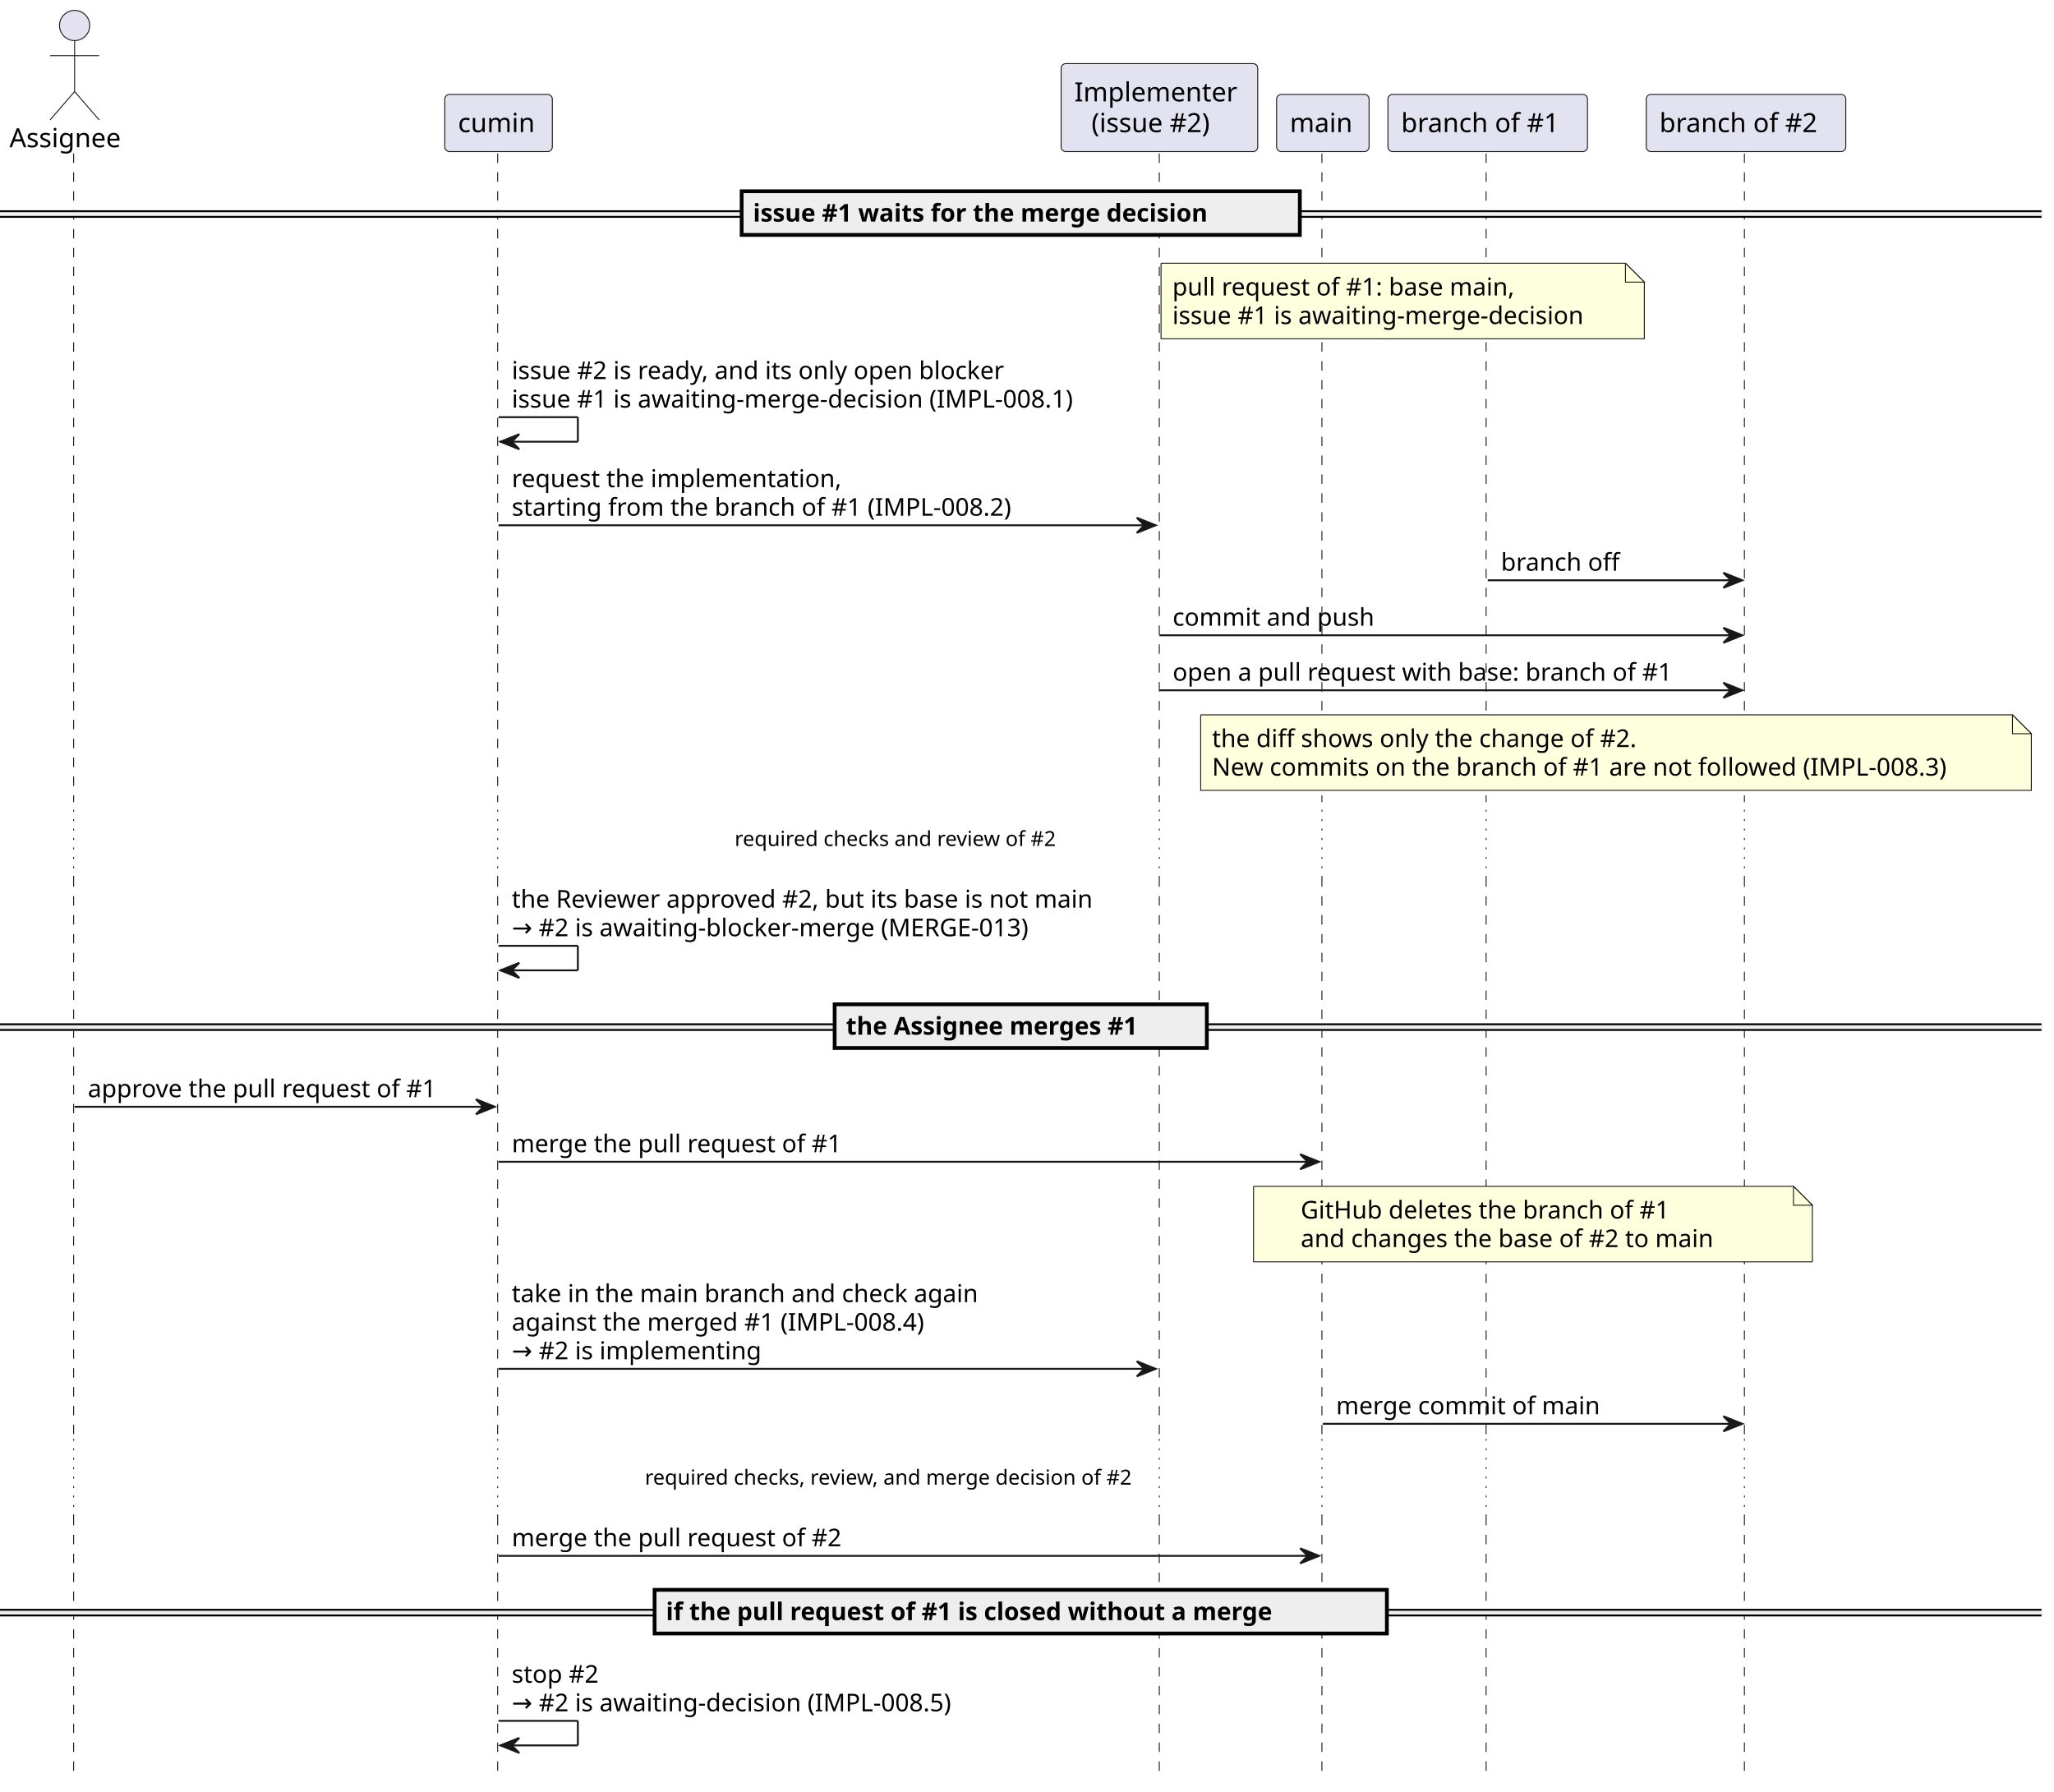
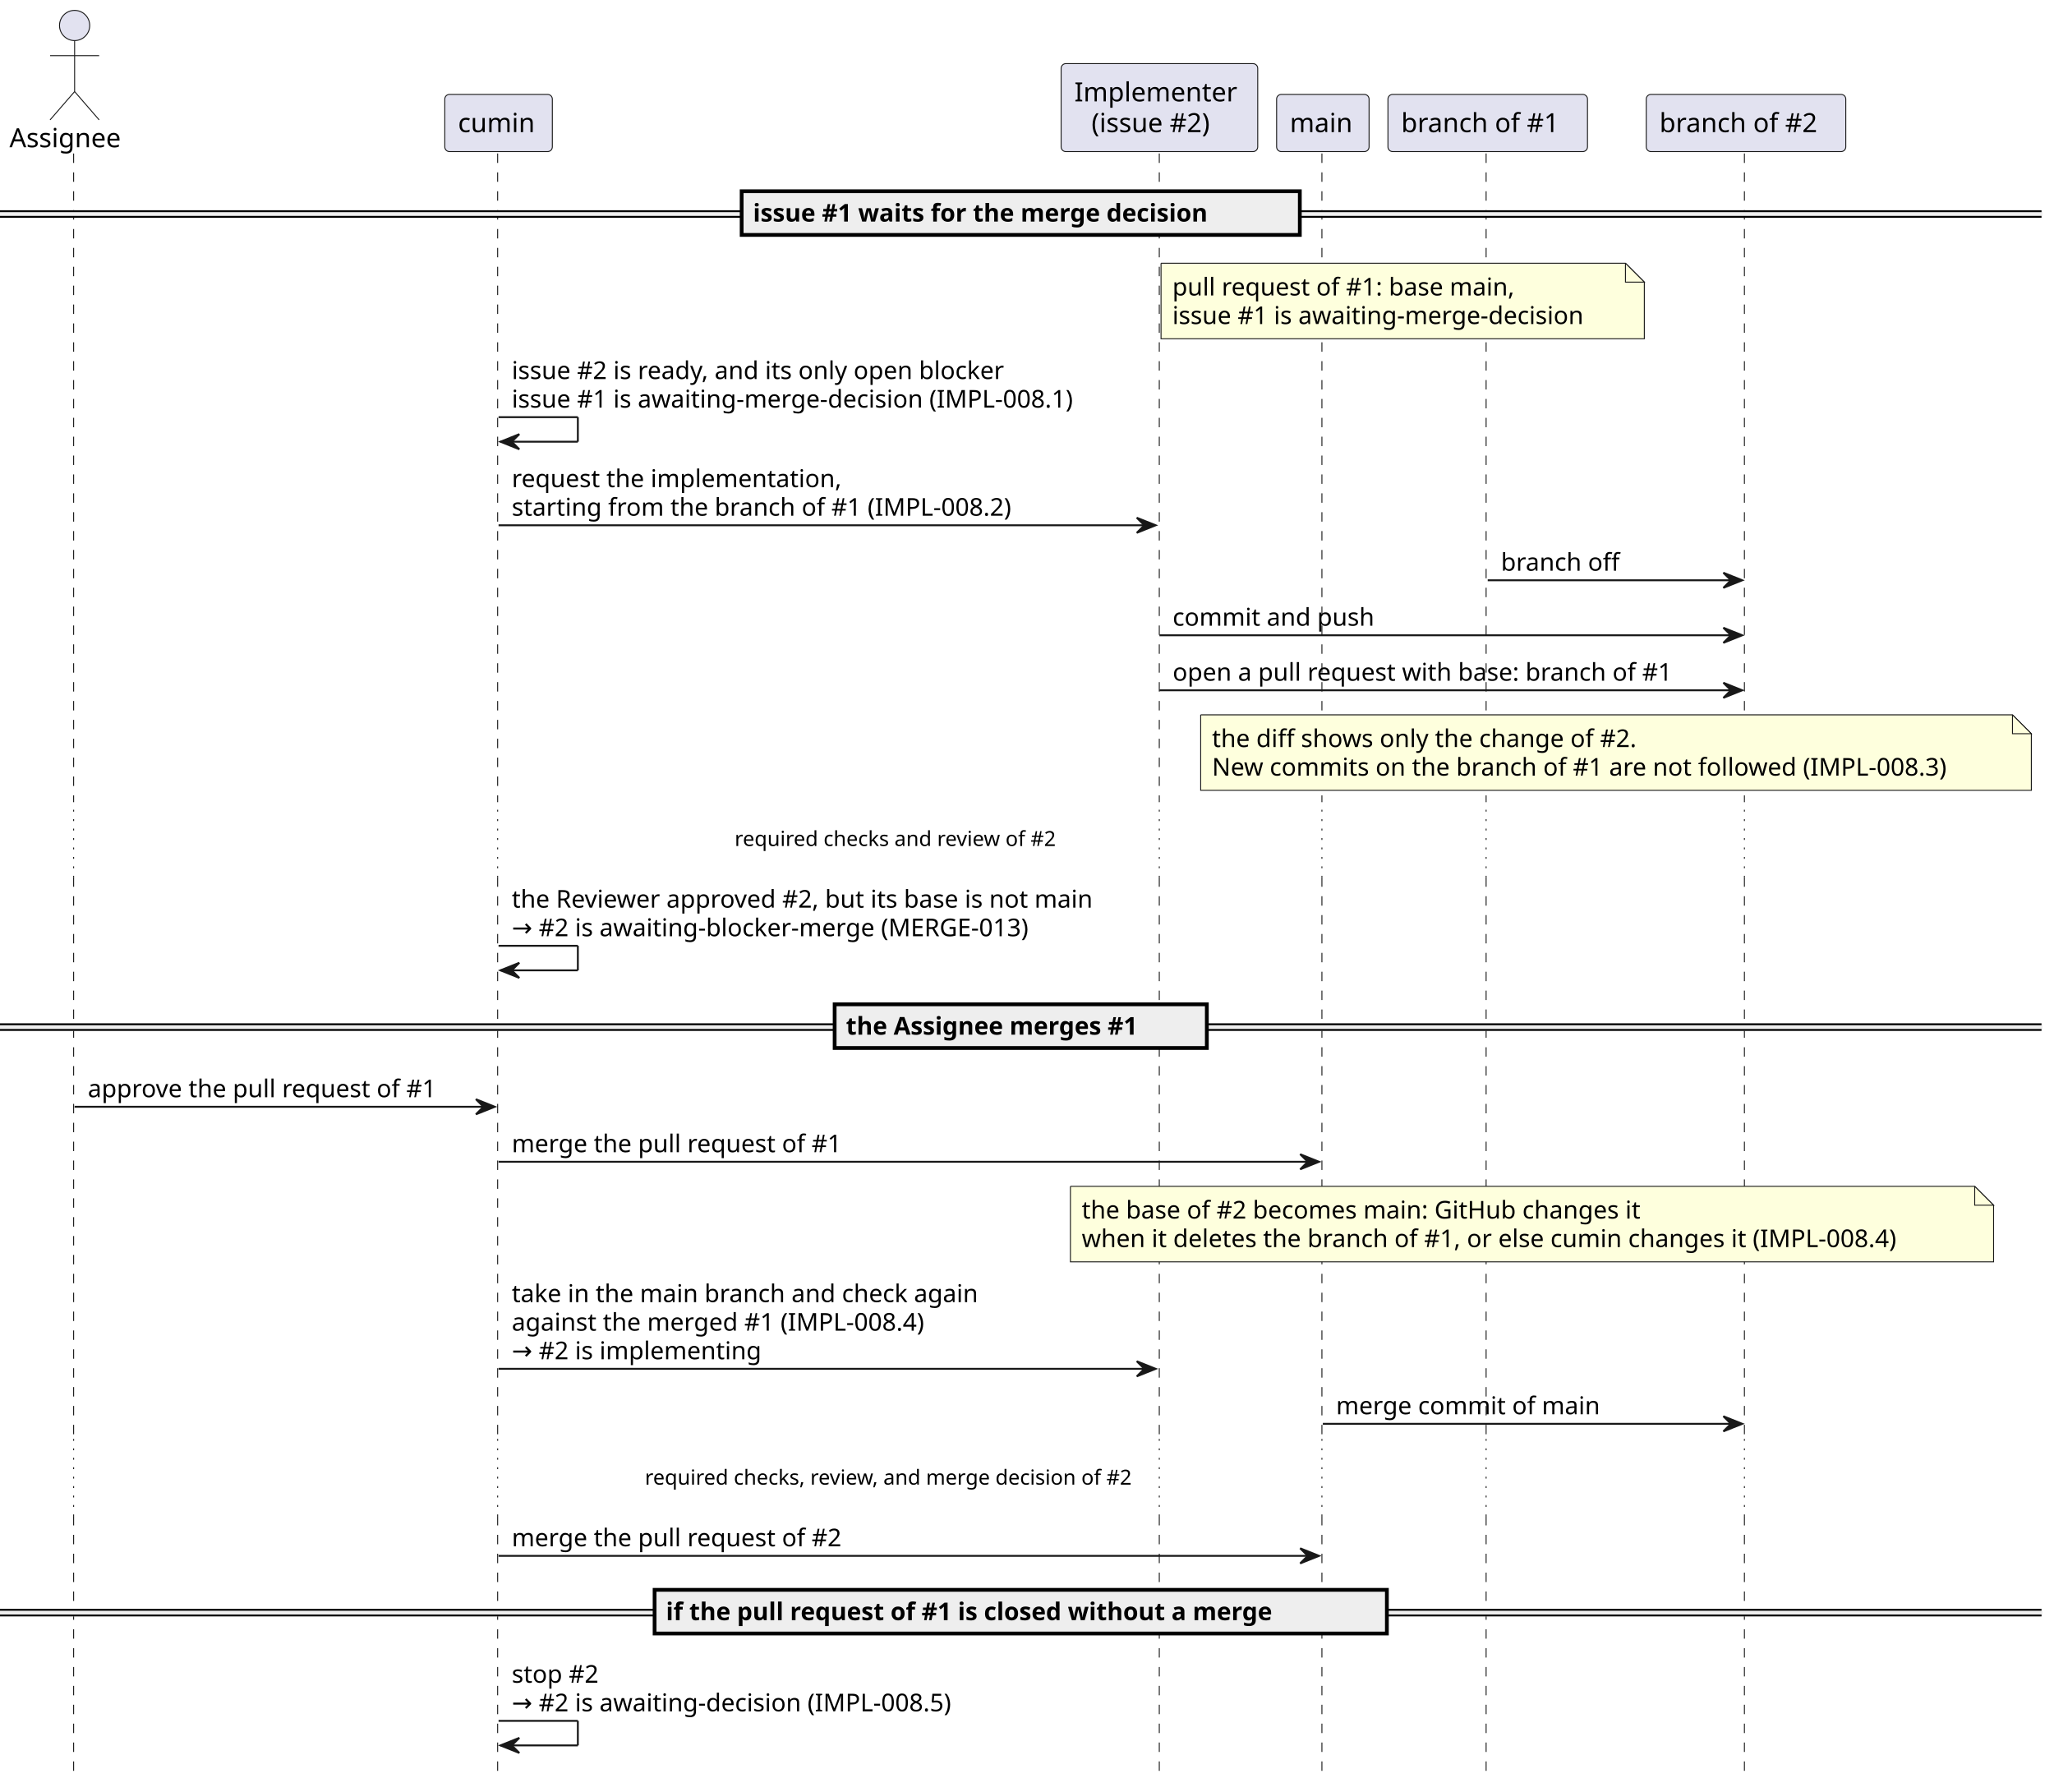
<svg xmlns="http://www.w3.org/2000/svg" contentStyleType="text/css" data-diagram-type="SEQUENCE" height="949px" preserveAspectRatio="none" style="width:1088px;height:949px;background:#FFFFFF;" version="1.1" viewBox="0 0 1088 949" width="1088px" zoomAndPan="magnify">
  <defs />
  <g>
    <g>
      <rect fill="#000000" fill-opacity="0" height="342.594" width="8" x="35.52" y="81.297" />
      <line style="stroke:#181818;stroke-width:0.5;stroke-dasharray:5,5;" x1="39" x2="39" y1="81.297" y2="423.891" />
    </g>
    <line style="stroke:#181818;stroke-width:0.5;stroke-dasharray:1,4;" x1="39" x2="39" y1="423.891" y2="464.695" />
    <g>
      <rect fill="#000000" fill-opacity="0" height="297.461" width="8" x="35.52" y="464.695" />
      <line style="stroke:#181818;stroke-width:0.5;stroke-dasharray:5,5;" x1="39" x2="39" y1="464.695" y2="762.156" />
    </g>
    <line style="stroke:#181818;stroke-width:0.5;stroke-dasharray:1,4;" x1="39" x2="39" y1="762.156" y2="802.961" />
    <g>
      <rect fill="#000000" fill-opacity="0" height="139.531" width="8" x="35.52" y="802.961" />
      <line style="stroke:#181818;stroke-width:0.5;stroke-dasharray:5,5;" x1="39" x2="39" y1="802.961" y2="942.492" />
    </g>
    <g>
      <rect fill="#000000" fill-opacity="0" height="342.594" width="8" x="260.087" y="81.297" />
      <line style="stroke:#181818;stroke-width:0.5;stroke-dasharray:5,5;" x1="263.602" x2="263.602" y1="81.297" y2="423.891" />
    </g>
    <line style="stroke:#181818;stroke-width:0.5;stroke-dasharray:1,4;" x1="263.602" x2="263.602" y1="423.891" y2="464.695" />
    <g>
      <rect fill="#000000" fill-opacity="0" height="297.461" width="8" x="260.087" y="464.695" />
      <line style="stroke:#181818;stroke-width:0.5;stroke-dasharray:5,5;" x1="263.602" x2="263.602" y1="464.695" y2="762.156" />
    </g>
    <line style="stroke:#181818;stroke-width:0.5;stroke-dasharray:1,4;" x1="263.602" x2="263.602" y1="762.156" y2="802.961" />
    <g>
      <rect fill="#000000" fill-opacity="0" height="139.531" width="8" x="260.087" y="802.961" />
      <line style="stroke:#181818;stroke-width:0.5;stroke-dasharray:5,5;" x1="263.602" x2="263.602" y1="802.961" y2="942.492" />
    </g>
    <g>
      <rect fill="#000000" fill-opacity="0" height="342.594" width="8" x="610.145" y="81.297" />
      <line style="stroke:#181818;stroke-width:0.5;stroke-dasharray:5,5;" x1="614.076" x2="614.076" y1="81.297" y2="423.891" />
    </g>
    <line style="stroke:#181818;stroke-width:0.5;stroke-dasharray:1,4;" x1="614.076" x2="614.076" y1="423.891" y2="464.695" />
    <g>
      <rect fill="#000000" fill-opacity="0" height="297.461" width="8" x="610.145" y="464.695" />
      <line style="stroke:#181818;stroke-width:0.5;stroke-dasharray:5,5;" x1="614.076" x2="614.076" y1="464.695" y2="762.156" />
    </g>
    <line style="stroke:#181818;stroke-width:0.5;stroke-dasharray:1,4;" x1="614.076" x2="614.076" y1="762.156" y2="802.961" />
    <g>
      <rect fill="#000000" fill-opacity="0" height="139.531" width="8" x="610.145" y="802.961" />
      <line style="stroke:#181818;stroke-width:0.5;stroke-dasharray:5,5;" x1="614.076" x2="614.076" y1="802.961" y2="942.492" />
    </g>
    <g>
      <rect fill="#000000" fill-opacity="0" height="342.594" width="8" x="696.704" y="81.297" />
      <line style="stroke:#181818;stroke-width:0.5;stroke-dasharray:5,5;" x1="700.214" x2="700.214" y1="81.297" y2="423.891" />
    </g>
    <line style="stroke:#181818;stroke-width:0.5;stroke-dasharray:1,4;" x1="700.214" x2="700.214" y1="423.891" y2="464.695" />
    <g>
      <rect fill="#000000" fill-opacity="0" height="297.461" width="8" x="696.704" y="464.695" />
      <line style="stroke:#181818;stroke-width:0.5;stroke-dasharray:5,5;" x1="700.214" x2="700.214" y1="464.695" y2="762.156" />
    </g>
    <line style="stroke:#181818;stroke-width:0.5;stroke-dasharray:1,4;" x1="700.214" x2="700.214" y1="762.156" y2="802.961" />
    <g>
      <rect fill="#000000" fill-opacity="0" height="139.531" width="8" x="696.704" y="802.961" />
      <line style="stroke:#181818;stroke-width:0.5;stroke-dasharray:5,5;" x1="700.214" x2="700.214" y1="802.961" y2="942.492" />
    </g>
    <g>
      <rect fill="#000000" fill-opacity="0" height="342.594" width="8" x="784.043" y="81.297" />
      <line style="stroke:#181818;stroke-width:0.5;stroke-dasharray:5,5;" x1="787.194" x2="787.194" y1="81.297" y2="423.891" />
    </g>
    <line style="stroke:#181818;stroke-width:0.5;stroke-dasharray:1,4;" x1="787.194" x2="787.194" y1="423.891" y2="464.695" />
    <g>
      <rect fill="#000000" fill-opacity="0" height="297.461" width="8" x="784.043" y="464.695" />
      <line style="stroke:#181818;stroke-width:0.5;stroke-dasharray:5,5;" x1="787.194" x2="787.194" y1="464.695" y2="762.156" />
    </g>
    <line style="stroke:#181818;stroke-width:0.5;stroke-dasharray:1,4;" x1="787.194" x2="787.194" y1="762.156" y2="802.961" />
    <g>
      <rect fill="#000000" fill-opacity="0" height="139.531" width="8" x="784.043" y="802.961" />
      <line style="stroke:#181818;stroke-width:0.5;stroke-dasharray:5,5;" x1="787.194" x2="787.194" y1="802.961" y2="942.492" />
    </g>
    <g>
      <rect fill="#000000" fill-opacity="0" height="342.594" width="8" x="920.862" y="81.297" />
      <line style="stroke:#181818;stroke-width:0.5;stroke-dasharray:5,5;" x1="924.014" x2="924.014" y1="81.297" y2="423.891" />
    </g>
    <line style="stroke:#181818;stroke-width:0.5;stroke-dasharray:1,4;" x1="924.014" x2="924.014" y1="423.891" y2="464.695" />
    <g>
      <rect fill="#000000" fill-opacity="0" height="297.461" width="8" x="920.862" y="464.695" />
      <line style="stroke:#181818;stroke-width:0.5;stroke-dasharray:5,5;" x1="924.014" x2="924.014" y1="464.695" y2="762.156" />
    </g>
    <line style="stroke:#181818;stroke-width:0.5;stroke-dasharray:1,4;" x1="924.014" x2="924.014" y1="762.156" y2="802.961" />
    <g>
      <rect fill="#000000" fill-opacity="0" height="139.531" width="8" x="920.862" y="802.961" />
      <line style="stroke:#181818;stroke-width:0.5;stroke-dasharray:5,5;" x1="924.014" x2="924.014" y1="802.961" y2="942.492" />
    </g>
    <g class="participant participant-head" data-participant="Assignee">
      <text fill="#000000" font-family="sans-serif" font-size="14" lengthAdjust="spacing" textLength="63.041" x="5" y="77.995">Assignee</text>
      <ellipse cx="39.52" cy="13.5" fill="#E2E2F0" rx="8" ry="8" style="stroke:#181818;stroke-width:0.5;" />
      <path d="M39.52,21.5 L39.52,48.5 M26.52,29.5 L52.52,29.5 M39.52,48.5 L26.52,63.5 M39.52,48.5 L52.52,63.5" fill="none" style="stroke:#181818;stroke-width:0.5;" />
    </g>
    <g class="participant participant-head" data-participant="Cumin">
      <rect fill="#E2E2F0" height="30.297" rx="2.5" ry="2.5" style="stroke:#181818;stroke-width:0.5;" width="56.971" x="235.602" y="50" />
      <text fill="#000000" font-family="sans-serif" font-size="14" lengthAdjust="spacing" textLength="42.971" x="242.602" y="69.995">cumin</text>
    </g>
    <g class="participant participant-head" data-participant="Impl">
      <rect fill="#E2E2F0" height="46.594" rx="2.5" ry="2.5" style="stroke:#181818;stroke-width:0.5;" width="104.139" x="562.076" y="33.703" />
      <text fill="#000000" font-family="sans-serif" font-size="14" lengthAdjust="spacing" textLength="90.139" x="569.076" y="53.698">Implementer</text>
      <text fill="#000000" font-family="sans-serif" font-size="14" lengthAdjust="spacing" textLength="71.976" x="578.157" y="69.995">(issue #2)</text>
    </g>
    <g class="participant participant-head" data-participant="Main">
      <rect fill="#E2E2F0" height="30.297" rx="2.5" ry="2.5" style="stroke:#181818;stroke-width:0.5;" width="48.98" x="676.214" y="50" />
      <text fill="#000000" font-family="sans-serif" font-size="14" lengthAdjust="spacing" textLength="34.98" x="683.214" y="69.995">main</text>
    </g>
    <g class="participant participant-head" data-participant="B1">
      <rect fill="#E2E2F0" height="30.297" rx="2.5" ry="2.5" style="stroke:#181818;stroke-width:0.5;" width="105.697" x="735.194" y="50" />
      <text fill="#000000" font-family="sans-serif" font-size="14" lengthAdjust="spacing" textLength="91.697" x="742.194" y="69.995">branch of #1</text>
    </g>
    <g class="participant participant-head" data-participant="B2">
      <rect fill="#E2E2F0" height="30.297" rx="2.5" ry="2.5" style="stroke:#181818;stroke-width:0.5;" width="105.697" x="872.014" y="50" />
      <text fill="#000000" font-family="sans-serif" font-size="14" lengthAdjust="spacing" textLength="91.697" x="879.014" y="69.995">branch of #2</text>
    </g>
    <rect fill="#EEEEEE" height="3" style="stroke:#EEEEEE;stroke-width:1;" width="1081.371" x="0" y="111.863" />
    <line style="stroke:#000000;stroke-width:1;" x1="0" x2="1081.371" y1="111.863" y2="111.863" />
    <line style="stroke:#000000;stroke-width:1;" x1="0" x2="1081.371" y1="114.863" y2="114.863" />
    <rect fill="#EEEEEE" height="23.133" style="stroke:#000000;stroke-width:2;" width="295.658" x="392.856" y="101.297" />
    <text fill="#000000" font-family="sans-serif" font-size="13" font-weight="bold" lengthAdjust="spacing" textLength="277.132" x="398.856" y="117.364">issue #1 waits for the merge decision</text>
    <path d="M615,139.43 L615,179.43 L871,179.43 L871,149.43 L861,139.43 L615,139.43" fill="#FEFFDD" style="stroke:#181818;stroke-width:0.5;" />
    <path d="M861,139.43 L861,149.43 L871,149.43 L861,139.43" fill="#FEFFDD" style="stroke:#181818;stroke-width:0.5;" />
    <text fill="#000000" font-family="sans-serif" font-size="13" lengthAdjust="spacing" textLength="197.755" x="621" y="156.497">pull request of #1: base main,</text>
    <text fill="#000000" font-family="sans-serif" font-size="13" lengthAdjust="spacing" textLength="235.942" x="621" y="171.629">issue #1 is awaiting-merge-decision</text>
    <g class="message" data-participant-1="Cumin" data-participant-2="Cumin">
      <line style="stroke:#181818;stroke-width:1;" x1="264.087" x2="306.087" y1="220.961" y2="220.961" />
      <line style="stroke:#181818;stroke-width:1;" x1="306.087" x2="306.087" y1="220.961" y2="233.961" />
      <line style="stroke:#181818;stroke-width:1;" x1="265.087" x2="306.087" y1="233.961" y2="233.961" />
      <polygon fill="#181818" points="275.087,229.961,265.087,233.961,275.087,237.961,271.087,233.961" style="stroke:#181818;stroke-width:1;" />
      <text fill="#000000" font-family="sans-serif" font-size="13" lengthAdjust="spacing" textLength="285.105" x="271.087" y="200.762">issue #2 is ready, and its only open blocker</text>
      <text fill="#000000" font-family="sans-serif" font-size="13" lengthAdjust="spacing" textLength="322.258" x="271.087" y="215.895">issue #1 is awaiting-merge-decision (IMPL-008.1)</text>
    </g>
    <g class="message" data-participant-1="Cumin" data-participant-2="Impl">
      <polygon fill="#181818" points="602.145,274.227,612.145,278.227,602.145,282.227,606.145,278.227" style="stroke:#181818;stroke-width:1;" />
      <line style="stroke:#181818;stroke-width:1;" x1="264.087" x2="608.145" y1="278.227" y2="278.227" />
      <text fill="#000000" font-family="sans-serif" font-size="13" lengthAdjust="spacing" textLength="186.437" x="271.087" y="258.028">request the implementation,</text>
      <text fill="#000000" font-family="sans-serif" font-size="13" lengthAdjust="spacing" textLength="286.114" x="271.087" y="273.161">starting from the branch of #1 (IMPL-008.2)</text>
    </g>
    <g class="message" data-participant-1="B1" data-participant-2="B2">
      <polygon fill="#181818" points="912.862,303.359,922.862,307.359,912.862,311.359,916.862,307.359" style="stroke:#181818;stroke-width:1;" />
      <line style="stroke:#181818;stroke-width:1;" x1="788.043" x2="918.862" y1="307.359" y2="307.359" />
      <text fill="#000000" font-family="sans-serif" font-size="13" lengthAdjust="spacing" textLength="66.428" x="795.043" y="302.293">branch off</text>
    </g>
    <g class="message" data-participant-1="Impl" data-participant-2="B2">
      <polygon fill="#181818" points="912.862,332.492,922.862,336.492,912.862,340.492,916.862,336.492" style="stroke:#181818;stroke-width:1;" />
      <line style="stroke:#181818;stroke-width:1;" x1="614.145" x2="918.862" y1="336.492" y2="336.492" />
      <text fill="#000000" font-family="sans-serif" font-size="13" lengthAdjust="spacing" textLength="113.363" x="621.145" y="331.426">commit and push</text>
    </g>
    <g class="message" data-participant-1="Impl" data-participant-2="B2">
      <polygon fill="#181818" points="912.862,361.625,922.862,365.625,912.862,369.625,916.862,365.625" style="stroke:#181818;stroke-width:1;" />
      <line style="stroke:#181818;stroke-width:1;" x1="614.145" x2="918.862" y1="365.625" y2="365.625" />
      <text fill="#000000" font-family="sans-serif" font-size="13" lengthAdjust="spacing" textLength="286.717" x="621.145" y="360.559">open a pull request with base: branch of #1</text>
    </g>
    <path d="M636,378.625 L636,418.625 L1076,418.625 L1076,388.625 L1066,378.625 L636,378.625" fill="#FEFFDD" style="stroke:#181818;stroke-width:0.5;" />
    <path d="M1066,378.625 L1066,388.625 L1076,388.625 L1066,378.625" fill="#FEFFDD" style="stroke:#181818;stroke-width:0.5;" />
    <text fill="#000000" font-family="sans-serif" font-size="13" lengthAdjust="spacing" textLength="244.15" x="642" y="395.692">the diff shows only the change of #2.</text>
    <text fill="#000000" font-family="sans-serif" font-size="13" lengthAdjust="spacing" textLength="419.371" x="642" y="410.825">New commits on the branch of #1 are not followed (IMPL-008.3)</text>
    <text fill="#000000" font-family="sans-serif" font-size="11" lengthAdjust="spacing" textLength="186.125" x="389.129" y="448.101">required checks and review of #2</text>
    <g class="message" data-participant-1="Cumin" data-participant-2="Cumin">
      <line style="stroke:#181818;stroke-width:1;" x1="264.087" x2="306.087" y1="500.961" y2="500.961" />
      <line style="stroke:#181818;stroke-width:1;" x1="306.087" x2="306.087" y1="500.961" y2="513.961" />
      <line style="stroke:#181818;stroke-width:1;" x1="265.087" x2="306.087" y1="513.961" y2="513.961" />
      <polygon fill="#181818" points="275.087,509.961,265.087,513.961,275.087,517.961,271.087,513.961" style="stroke:#181818;stroke-width:1;" />
      <text fill="#000000" font-family="sans-serif" font-size="13" lengthAdjust="spacing" textLength="336.058" x="271.087" y="480.762">the Reviewer approved #2, but its base is not main</text>
      <text fill="#000000" font-family="sans-serif" font-size="13" lengthAdjust="spacing" textLength="298.219" x="271.087" y="495.895">→ #2 is awaiting-blocker-merge (MERGE-013)</text>
    </g>
    <rect fill="#EEEEEE" height="3" style="stroke:#EEEEEE;stroke-width:1;" width="1081.371" x="0" y="542.527" />
    <line style="stroke:#000000;stroke-width:1;" x1="0" x2="1081.371" y1="542.527" y2="542.527" />
    <line style="stroke:#000000;stroke-width:1;" x1="0" x2="1081.371" y1="545.527" y2="545.527" />
    <rect fill="#EEEEEE" height="23.133" style="stroke:#000000;stroke-width:2;" width="197.149" x="442.111" y="531.961" />
    <text fill="#000000" font-family="sans-serif" font-size="13" font-weight="bold" lengthAdjust="spacing" textLength="178.623" x="448.111" y="548.028">the Assignee merges #1</text>
    <g class="message" data-participant-1="Assignee" data-participant-2="Cumin">
      <polygon fill="#181818" points="252.087,582.227,262.087,586.227,252.087,590.227,256.087,586.227" style="stroke:#181818;stroke-width:1;" />
      <line style="stroke:#181818;stroke-width:1;" x1="39.52" x2="258.087" y1="586.227" y2="586.227" />
      <text fill="#000000" font-family="sans-serif" font-size="13" lengthAdjust="spacing" textLength="200.567" x="46.52" y="581.161">approve the pull request of #1</text>
    </g>
    <g class="message" data-participant-1="Cumin" data-participant-2="Main">
      <polygon fill="#181818" points="688.704,611.359,698.704,615.359,688.704,619.359,692.704,615.359" style="stroke:#181818;stroke-width:1;" />
      <line style="stroke:#181818;stroke-width:1;" x1="264.087" x2="694.704" y1="615.359" y2="615.359" />
      <text fill="#000000" font-family="sans-serif" font-size="13" lengthAdjust="spacing" textLength="189.363" x="271.087" y="610.293">merge the pull request of #1</text>
    </g>
-     <path d="M664,628.359 L664,668.359 L960,668.359 L960,638.359 L950,628.359 L664,628.359" fill="#FEFFDD" style="stroke:#181818;stroke-width:0.5;" />
-     <path d="M950,628.359 L950,638.359 L960,638.359 L950,628.359" fill="#FEFFDD" style="stroke:#181818;stroke-width:0.5;" />
-     <text fill="#000000" font-family="sans-serif" font-size="13" lengthAdjust="spacing" textLength="211.656" x="688.974" y="645.426">GitHub deletes the branch of #1</text>
-     <text fill="#000000" font-family="sans-serif" font-size="13" lengthAdjust="spacing" textLength="237.548" x="688.974" y="660.559">and changes the base of #2 to main</text>
+     <path d="M567,628.359 L567,668.359 L1056,668.359 L1056,638.359 L1046,628.359 L567,628.359" fill="#FEFFDD" style="stroke:#181818;stroke-width:0.5;" />
+     <path d="M1046,628.359 L1046,638.359 L1056,638.359 L1046,628.359" fill="#FEFFDD" style="stroke:#181818;stroke-width:0.5;" />
+     <text fill="#000000" font-family="sans-serif" font-size="13" lengthAdjust="spacing" textLength="321.096" x="573" y="645.426">the base of #2 becomes main: GitHub changes it</text>
+     <text fill="#000000" font-family="sans-serif" font-size="13" lengthAdjust="spacing" textLength="468.571" x="573" y="660.559">when it deletes the branch of #1, or else cumin changes it (IMPL-008.4)</text>
    <g class="message" data-participant-1="Cumin" data-participant-2="Impl">
      <polygon fill="#181818" points="602.145,721.023,612.145,725.023,602.145,729.023,606.145,725.023" style="stroke:#181818;stroke-width:1;" />
      <line style="stroke:#181818;stroke-width:1;" x1="264.087" x2="608.145" y1="725.023" y2="725.023" />
      <text fill="#000000" font-family="sans-serif" font-size="13" lengthAdjust="spacing" textLength="266.925" x="271.087" y="689.692">take in the main branch and check again</text>
      <text fill="#000000" font-family="sans-serif" font-size="13" lengthAdjust="spacing" textLength="237.625" x="271.087" y="704.825">against the merged #1 (IMPL-008.4)</text>
      <text fill="#000000" font-family="sans-serif" font-size="13" lengthAdjust="spacing" textLength="143.076" x="271.087" y="719.957">→ #2 is implementing</text>
    </g>
    <g class="message" data-participant-1="Main" data-participant-2="B2">
      <polygon fill="#181818" points="912.862,750.156,922.862,754.156,912.862,758.156,916.862,754.156" style="stroke:#181818;stroke-width:1;" />
      <line style="stroke:#181818;stroke-width:1;" x1="700.704" x2="918.862" y1="754.156" y2="754.156" />
      <text fill="#000000" font-family="sans-serif" font-size="13" lengthAdjust="spacing" textLength="148.802" x="707.704" y="749.09">merge commit of main</text>
    </g>
    <text fill="#000000" font-family="sans-serif" font-size="11" lengthAdjust="spacing" textLength="281.209" x="341.587" y="786.367">required checks, review, and merge decision of #2</text>
    <g class="message" data-participant-1="Cumin" data-participant-2="Main">
      <polygon fill="#181818" points="688.704,820.094,698.704,824.094,688.704,828.094,692.704,824.094" style="stroke:#181818;stroke-width:1;" />
      <line style="stroke:#181818;stroke-width:1;" x1="264.087" x2="694.704" y1="824.094" y2="824.094" />
      <text fill="#000000" font-family="sans-serif" font-size="13" lengthAdjust="spacing" textLength="189.363" x="271.087" y="819.028">merge the pull request of #2</text>
    </g>
    <rect fill="#EEEEEE" height="3" style="stroke:#EEEEEE;stroke-width:1;" width="1081.371" x="0" y="852.66" />
    <line style="stroke:#000000;stroke-width:1;" x1="0" x2="1081.371" y1="852.66" y2="852.66" />
    <line style="stroke:#000000;stroke-width:1;" x1="0" x2="1081.371" y1="855.66" y2="855.66" />
    <rect fill="#EEEEEE" height="23.133" style="stroke:#000000;stroke-width:2;" width="387.89" x="346.74" y="842.094" />
    <text fill="#000000" font-family="sans-serif" font-size="13" font-weight="bold" lengthAdjust="spacing" textLength="369.364" x="352.74" y="858.161">if the pull request of #1 is closed without a merge</text>
    <g class="message" data-participant-1="Cumin" data-participant-2="Cumin">
      <line style="stroke:#181818;stroke-width:1;" x1="264.087" x2="306.087" y1="911.492" y2="911.492" />
      <line style="stroke:#181818;stroke-width:1;" x1="306.087" x2="306.087" y1="911.492" y2="924.492" />
      <line style="stroke:#181818;stroke-width:1;" x1="265.087" x2="306.087" y1="924.492" y2="924.492" />
      <polygon fill="#181818" points="275.087,920.492,265.087,924.492,275.087,928.492,271.087,924.492" style="stroke:#181818;stroke-width:1;" />
      <text fill="#000000" font-family="sans-serif" font-size="13" lengthAdjust="spacing" textLength="51.372" x="271.087" y="891.293">stop #2</text>
      <text fill="#000000" font-family="sans-serif" font-size="13" lengthAdjust="spacing" textLength="252.808" x="271.087" y="906.426">→ #2 is awaiting-decision (IMPL-008.5)</text>
    </g>
  </g>
</svg>
